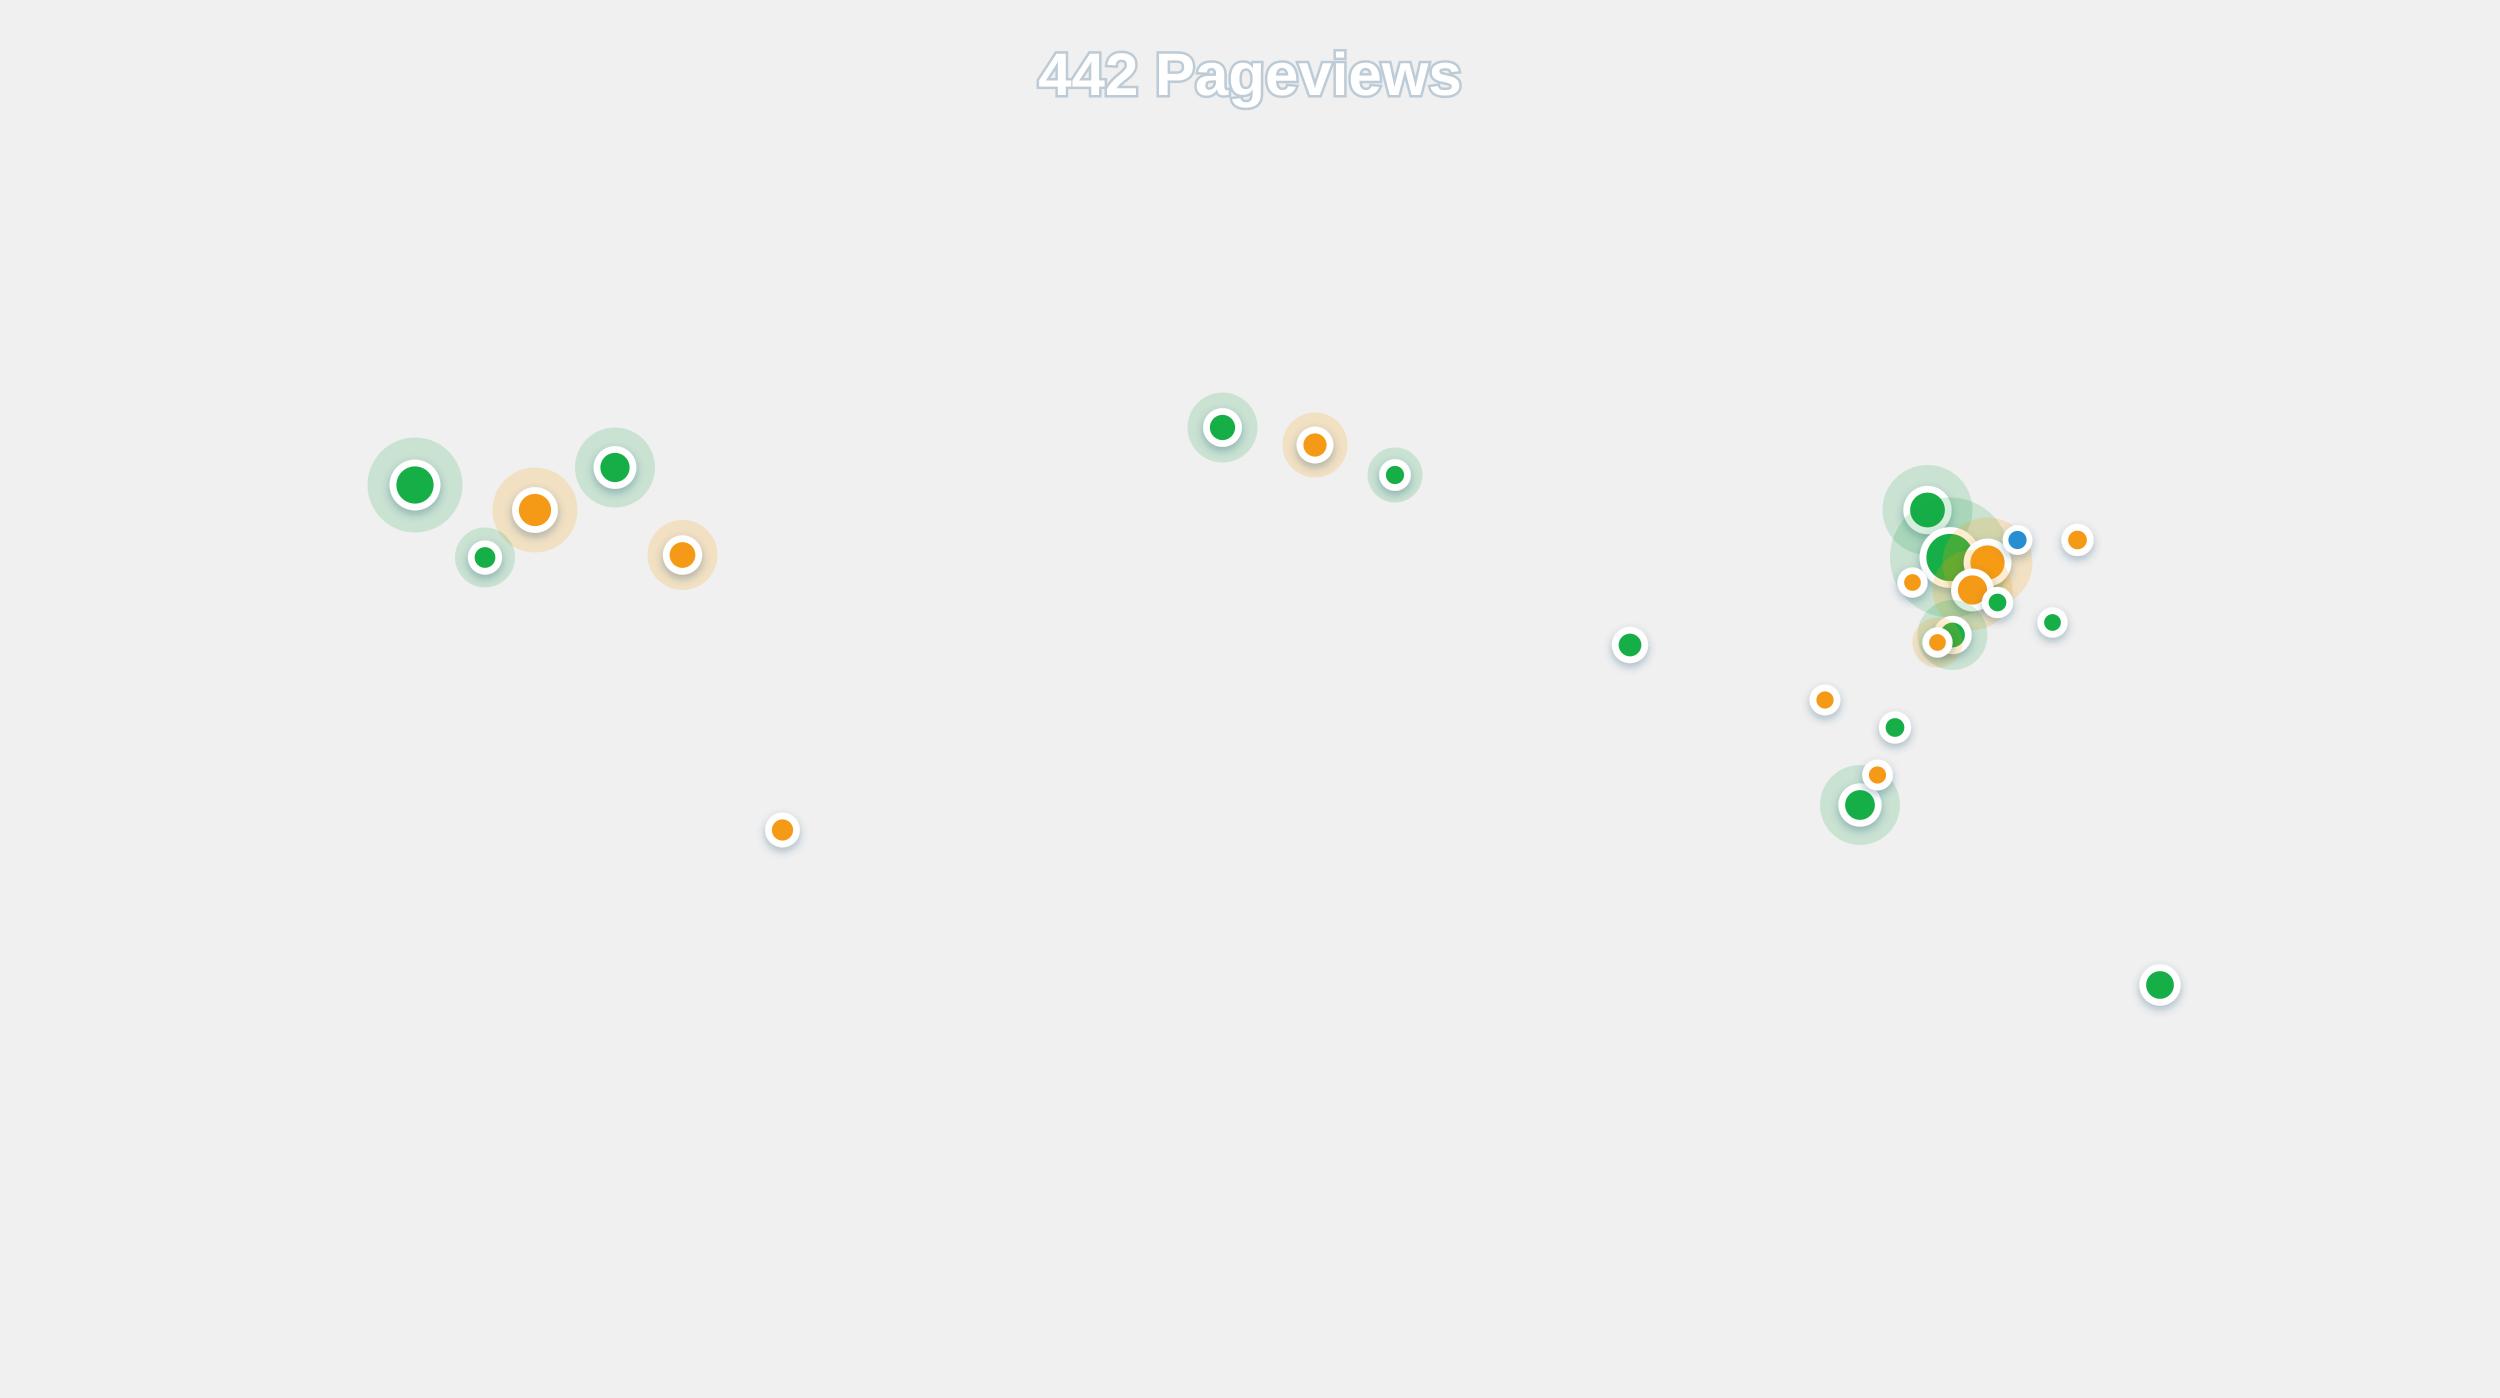
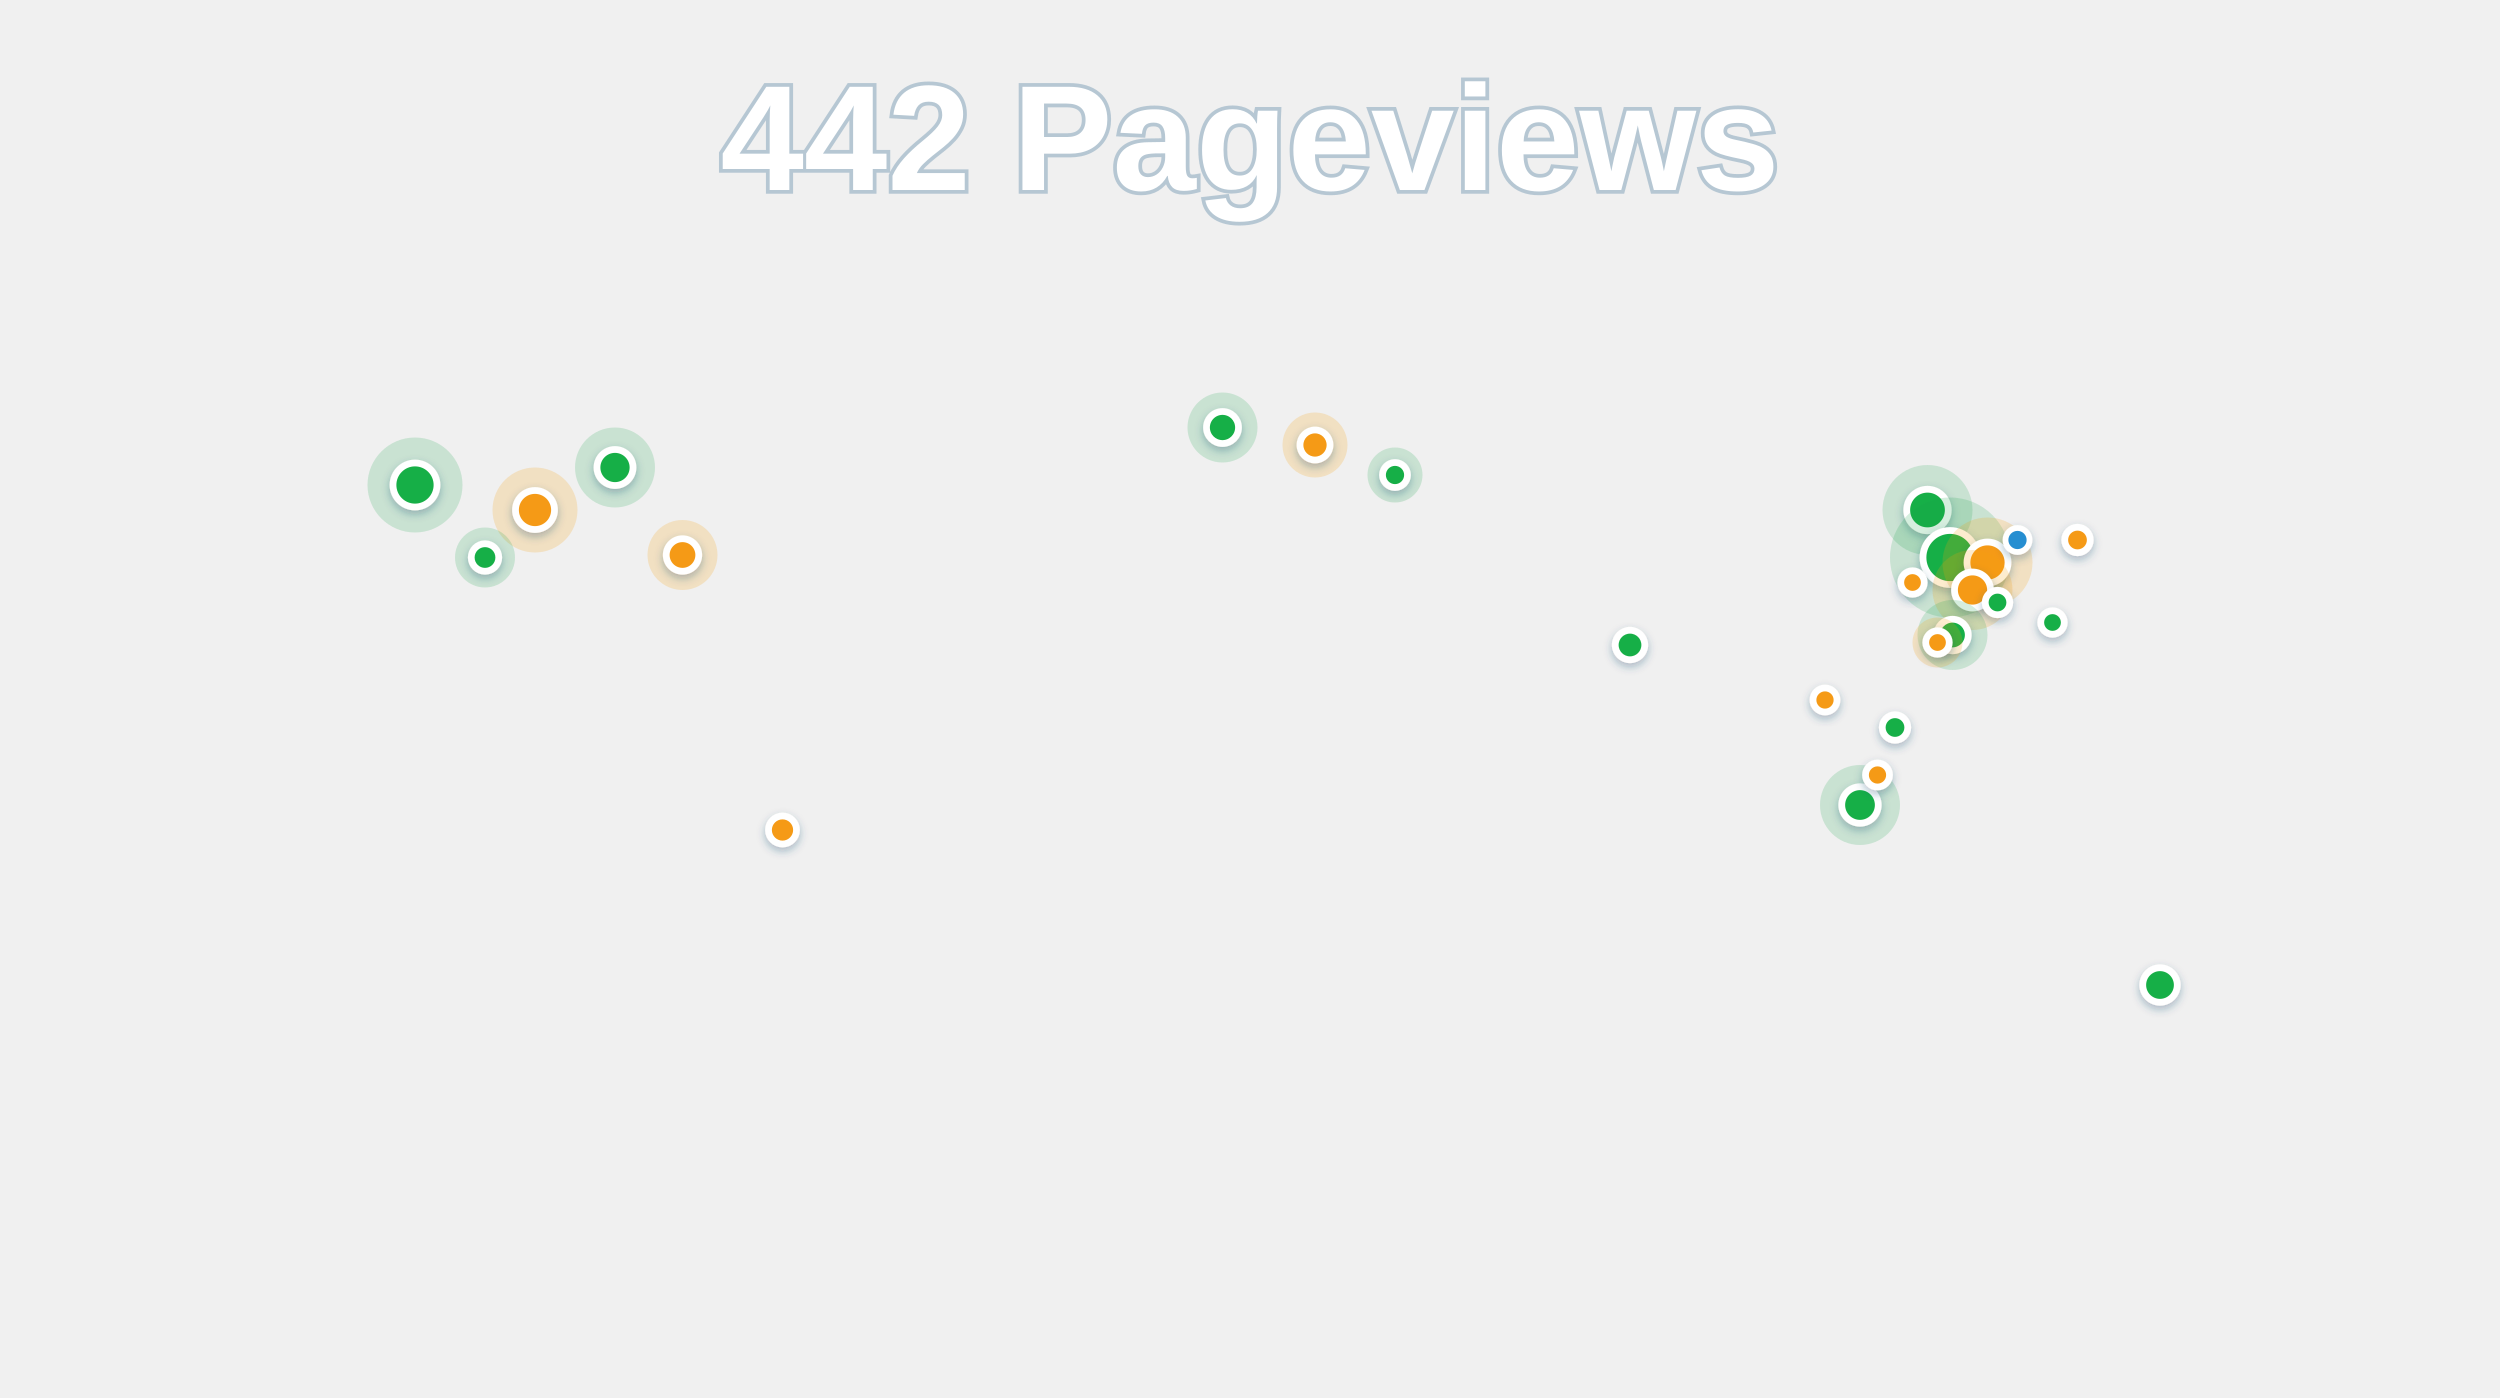
<svg xmlns="http://www.w3.org/2000/svg" viewBox="0 0 1000 559" role="img" aria-labelledby="title desc">
  <defs>
    <filter id="shadow" x="-60%" y="-60%" width="220%" height="220%">
      <feDropShadow dx="0" dy="1.5" stdDeviation="1.8" flood-color="#174a72" flood-opacity="0.34" />
    </filter>
    <style>
-       .counter{fill:#fff;font:700 24px Arial,Helvetica,sans-serif;text-anchor:middle;paint-order:stroke;stroke:rgba(35,93,136,.25);stroke-width:2px}
+       .counter{fill:#fff;font:700 60px Arial,Helvetica,sans-serif;text-anchor:middle;paint-order:stroke;stroke:rgba(35,93,136,.28);stroke-width:3px}
      .green{fill:#18af46;stroke:#fff;stroke-width:2.7;filter:url(#shadow)}
      .orange{fill:#f59a17;stroke:#fff;stroke-width:2.7;filter:url(#shadow)}
      .blue{fill:#278ed1;stroke:#fff;stroke-width:2.3;filter:url(#shadow)}
      .halo-g{fill:#16a34a;opacity:.18}
      .halo-o{fill:#f59e0b;opacity:.20}
    </style>
  </defs>
-   <text class="counter" x="500" y="38">442 Pageviews</text>
+   <text class="counter" x="500" y="76">442 Pageviews</text>
  <g>
    <circle class="halo-g" cx="166" cy="194" r="19" />
    <circle class="green" cx="166" cy="194" r="8.8" />
    <circle class="halo-o" cx="214" cy="204" r="17" />
    <circle class="orange" cx="214" cy="204" r="7.8" />
    <circle class="halo-g" cx="246" cy="187" r="16" />
    <circle class="green" cx="246" cy="187" r="7.2" />
    <circle class="halo-o" cx="273" cy="222" r="14" />
    <circle class="orange" cx="273" cy="222" r="6.5" />
    <circle class="halo-g" cx="194" cy="223" r="12" />
    <circle class="green" cx="194" cy="223" r="5.5" />
  </g>
  <g aria-hidden="true">
    <circle class="halo-g" cx="489" cy="171" r="14" />
    <circle class="green" cx="489" cy="171" r="6.4" />
    <circle class="halo-o" cx="526" cy="178" r="13" />
    <circle class="orange" cx="526" cy="178" r="6" />
    <circle class="halo-g" cx="558" cy="190" r="11" />
    <circle class="green" cx="558" cy="190" r="5" />
  </g>
  <g>
    <circle class="halo-g" cx="771" cy="204" r="18" />
    <circle class="green" cx="771" cy="204" r="8.3" />
  </g>
  <g>
    <circle class="halo-g" cx="780" cy="223" r="24" />
    <circle class="green" cx="780" cy="223" r="10.8" />
  </g>
  <g>
    <circle class="halo-o" cx="795" cy="225" r="18" />
    <circle class="orange" cx="795" cy="225" r="8.2" />
  </g>
  <g>
    <circle class="halo-o" cx="789" cy="236" r="16" />
    <circle class="orange" cx="789" cy="236" r="7.2" />
  </g>
  <g>
    <circle class="halo-g" cx="781" cy="254" r="14" />
    <circle class="green" cx="781" cy="254" r="6.3" />
  </g>
  <g>
    <circle class="halo-o" cx="775" cy="257" r="10" />
    <circle class="orange" cx="775" cy="257" r="4.7" />
  </g>
  <g>
    <circle class="halo-g" cx="744" cy="322" r="16" />
    <circle class="green" cx="744" cy="322" r="7.3" />
  </g>
  <g aria-hidden="true">
    <circle class="blue" cx="807" cy="216" r="4.8" />
    <circle class="green" cx="799" cy="241" r="4.9" />
    <circle class="orange" cx="765" cy="233" r="4.7" />
    <circle class="green" cx="758" cy="291" r="5.1" />
    <circle class="orange" cx="831" cy="216" r="5.1" />
    <circle class="green" cx="864" cy="394" r="6.9" />
    <circle class="orange" cx="313" cy="332" r="5.6" />
    <circle class="green" cx="652" cy="258" r="5.9" />
    <circle class="orange" cx="730" cy="280" r="4.8" />
    <circle class="green" cx="821" cy="249" r="4.7" />
    <circle class="orange" cx="751" cy="310" r="4.8" />
  </g>
</svg>
